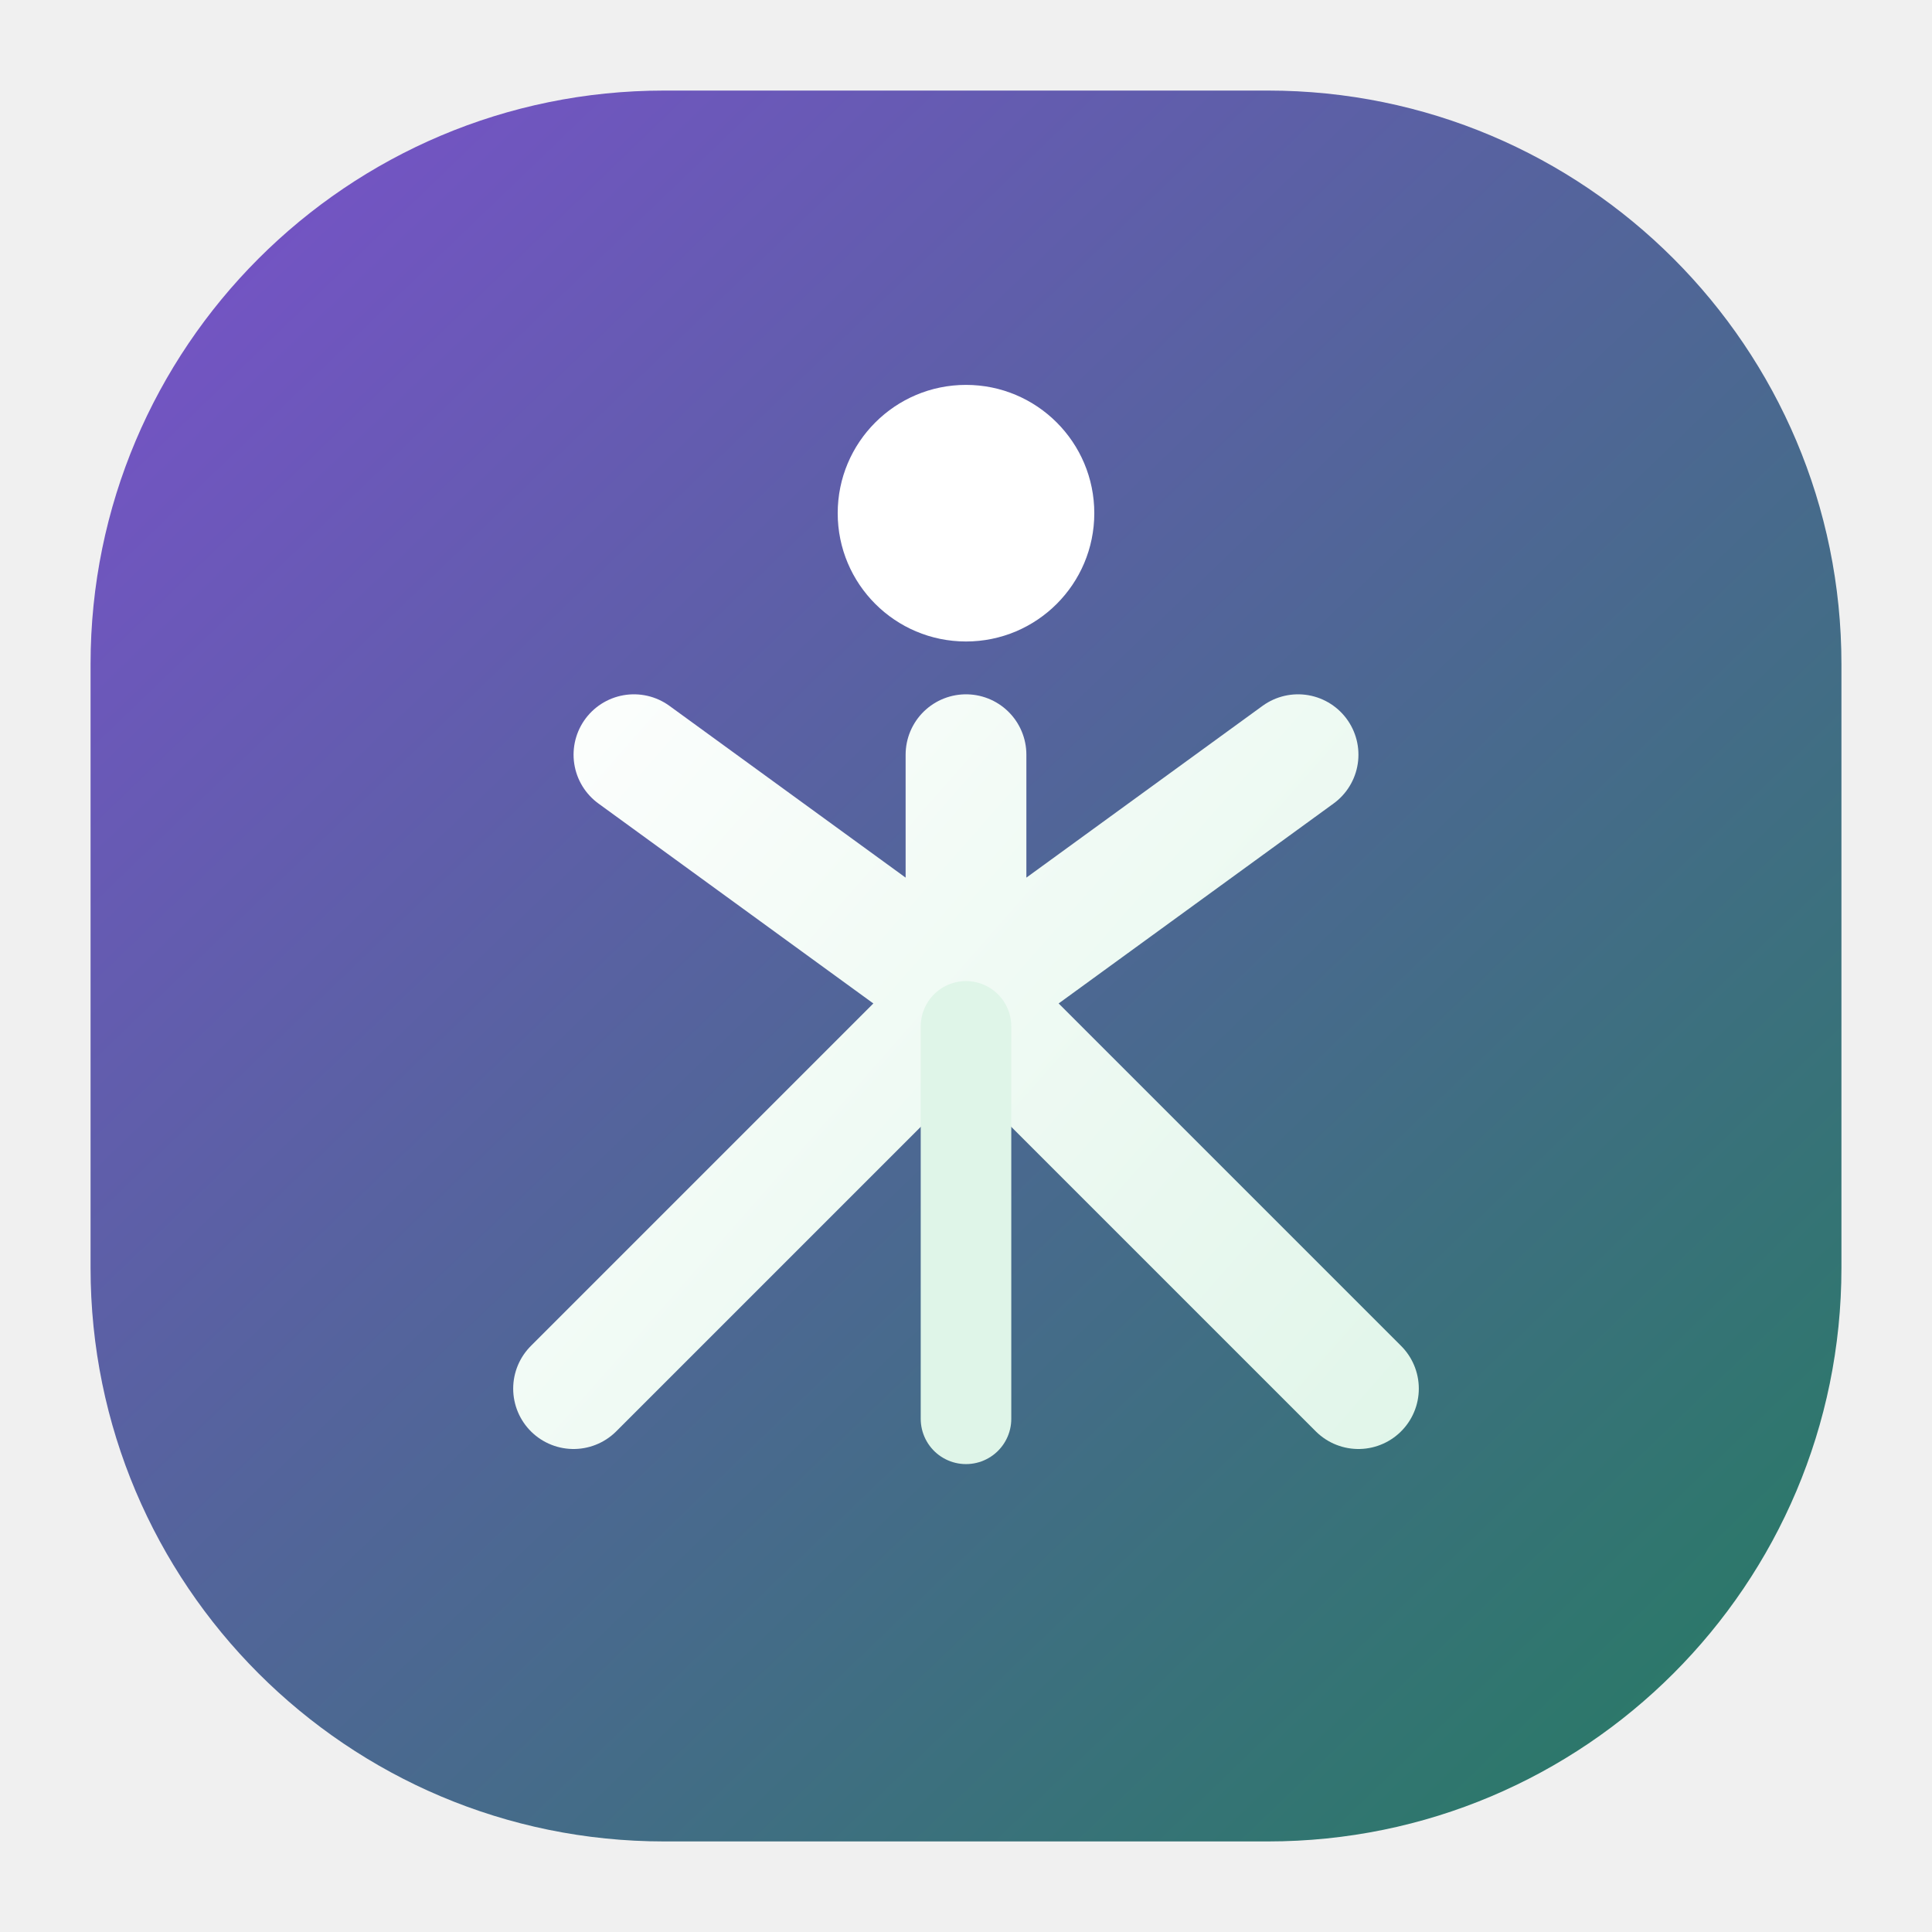
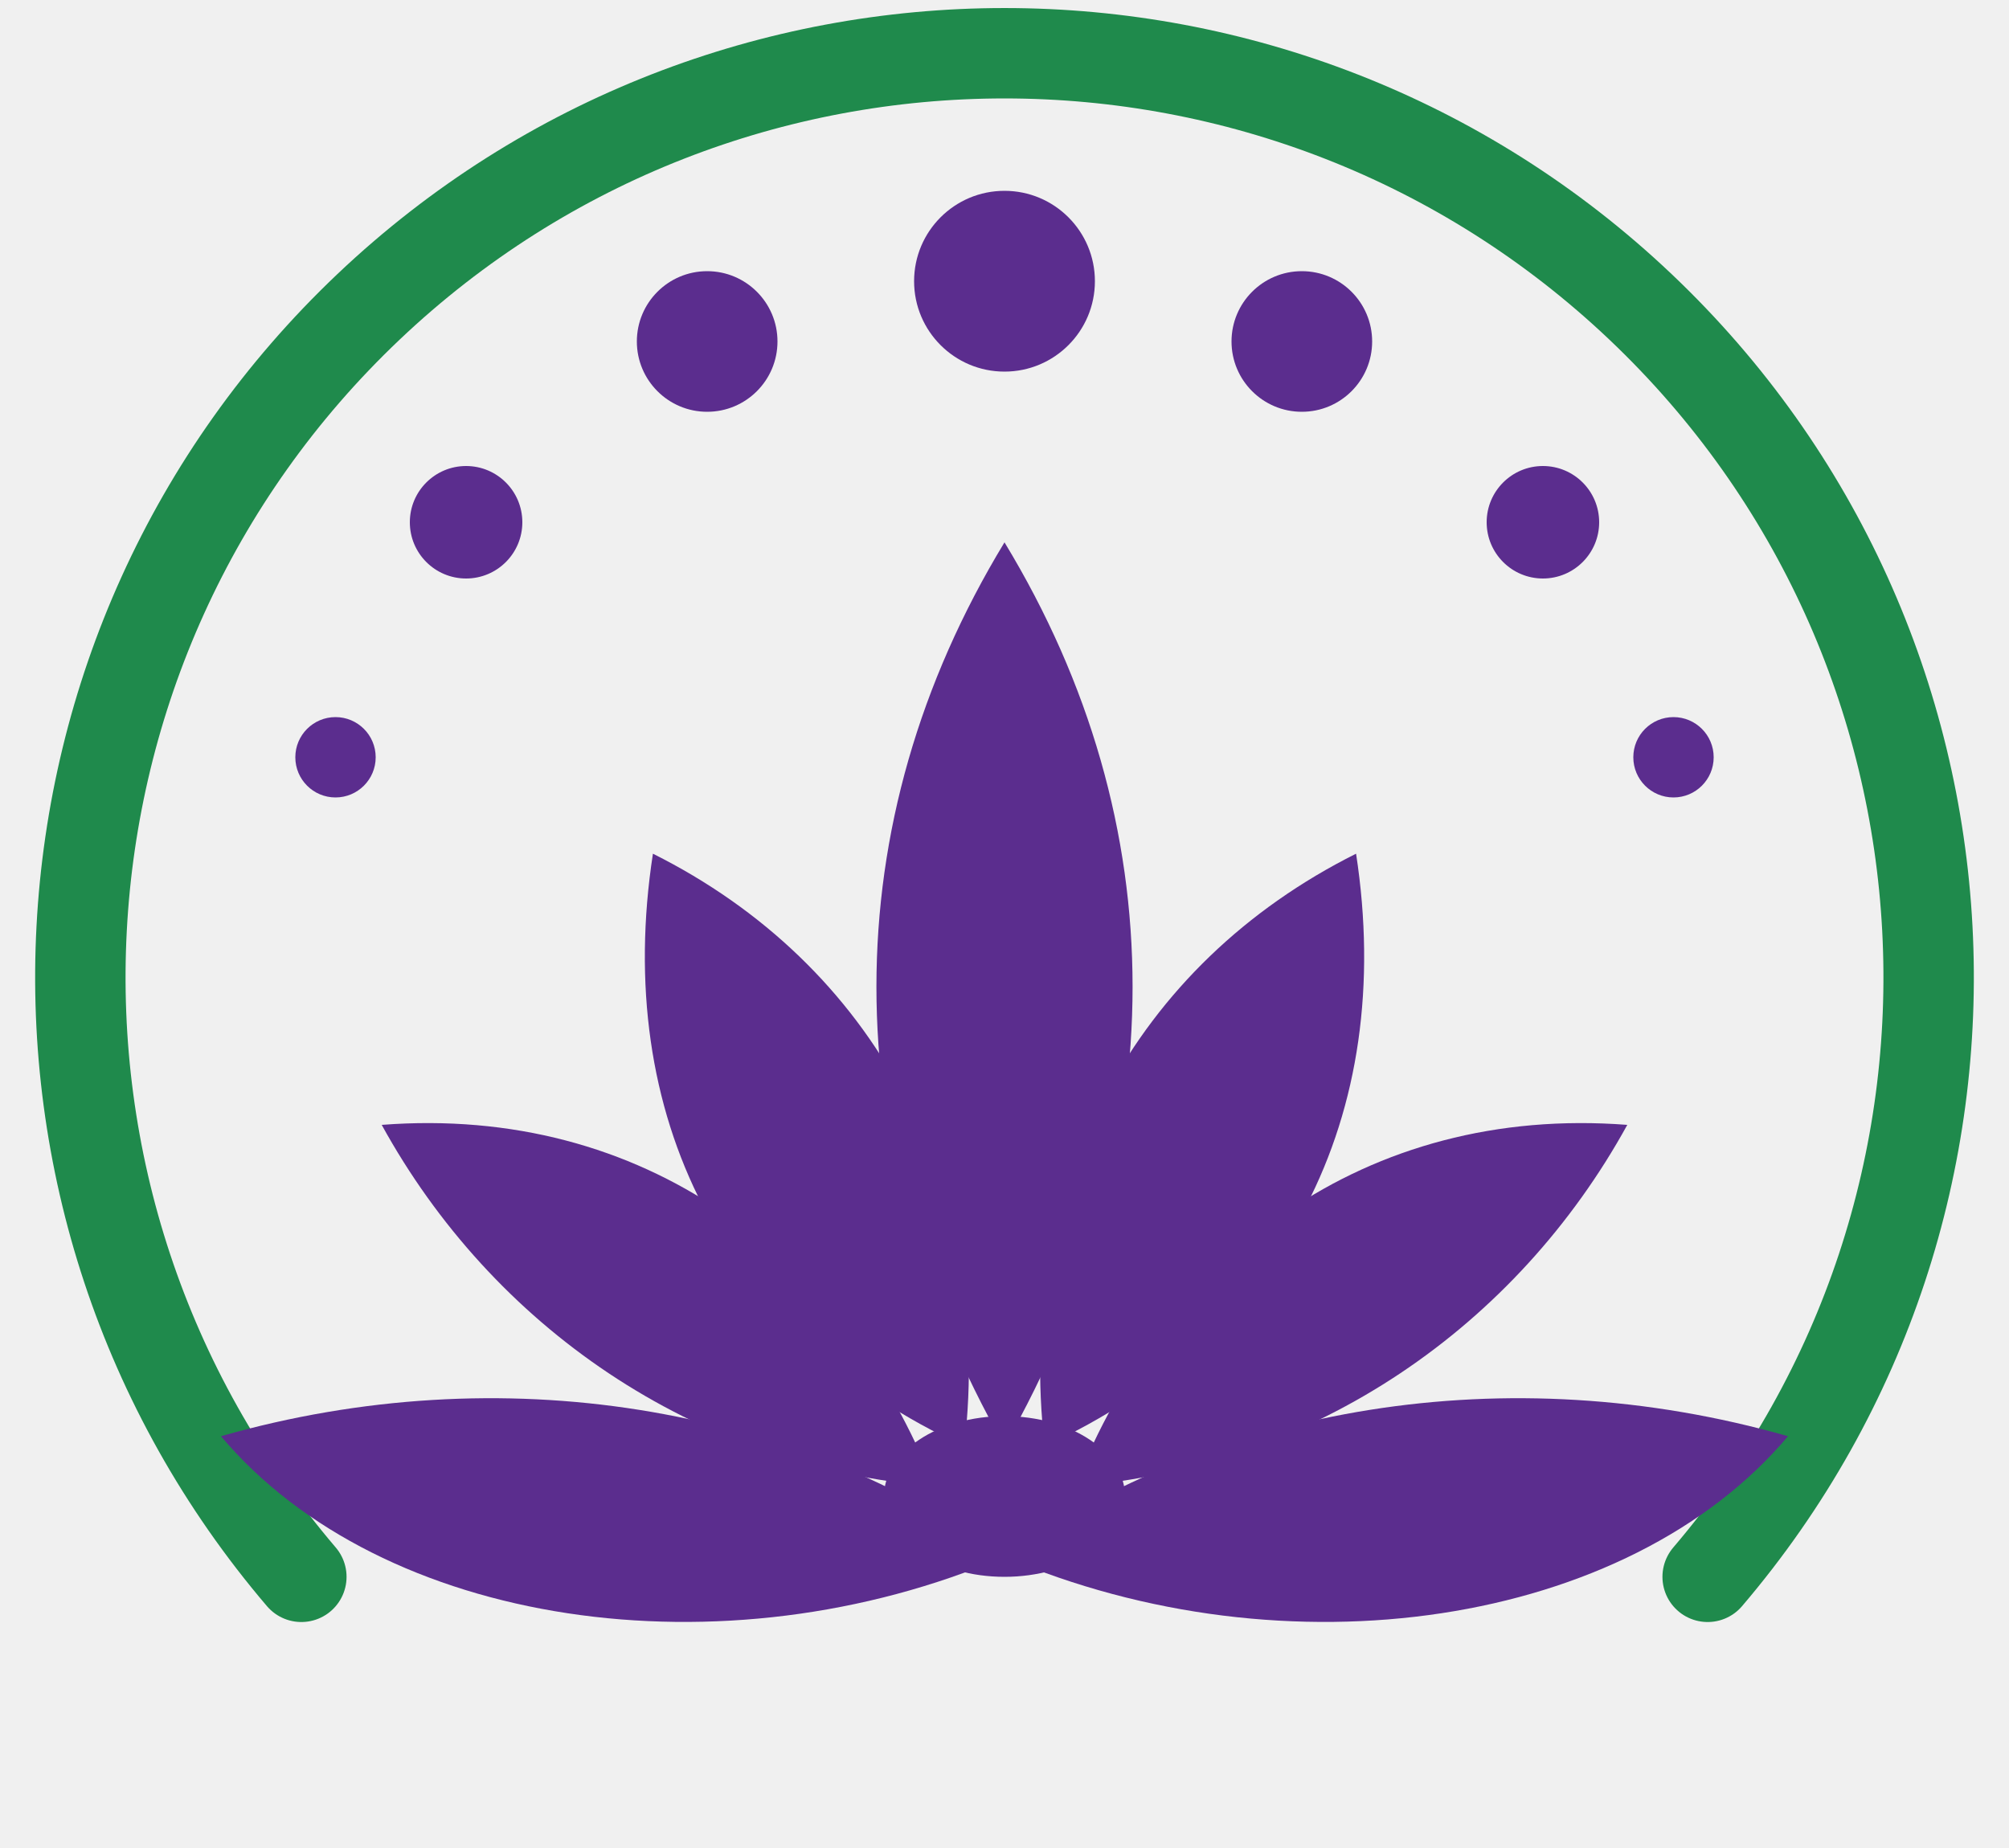
- <svg xmlns="http://www.w3.org/2000/svg" viewBox="0 0 64 64" fill="none">
-   <defs>
-     <linearGradient id="brand" x1="6" y1="5" x2="58" y2="59" gradientUnits="userSpaceOnUse">
-       <stop stop-color="#7752c8" />
-       <stop offset="1" stop-color="#287a65" />
-     </linearGradient>
-     <linearGradient id="motion" x1="17" y1="19" x2="50" y2="48" gradientUnits="userSpaceOnUse">
-       <stop stop-color="#fff" />
-       <stop offset="1" stop-color="#dff5e8" />
-     </linearGradient>
-   </defs>
-   <rect x="3" y="3" width="58" height="58" rx="19" fill="url(#brand)" />
-   <circle cx="32" cy="17" r="4.25" fill="#fff" />
-   <path d="M32 25v8m0 0L19 46m13-13 13 13M21 25l11 8 11-8" stroke="url(#motion)" stroke-linecap="round" stroke-linejoin="round" stroke-width="4" />
-   <path d="M32 34v13" stroke="#dff5e8" stroke-linecap="round" stroke-width="3" />
+ <svg xmlns="http://www.w3.org/2000/svg" viewBox="20 8 200 184">
+   <path d="M50 165A92 92 0 1 1 190 165" fill="none" stroke="#1f8a4c" stroke-width="9" stroke-linecap="round" />
+   <g fill="#5b2d8e">
+     <circle cx="120" cy="36" r="9" />
+     <circle cx="90.4" cy="42" r="7" />
+     <circle cx="149.6" cy="42" r="7" />
+     <circle cx="66.4" cy="60" r="5.6" />
+     <circle cx="173.6" cy="60" r="5.6" />
+     <circle cx="53.4" cy="83.4" r="4" />
+     <circle cx="186.6" cy="83.4" r="4" />
+     <ellipse cx="120" cy="157" rx="12" ry="8" />
+     <path d="M120 62C137 90 137 122 120 152 103 122 103 90 120 62Z" />
+     <path d="M116 152C92 141 81 119 85 93 107 104 119 126 116 152Z" />
+     <path d="M124 152C148 141 159 119 155 93 133 104 121 126 124 152Z" />
+     <path d="M113 156C89 154 69 140 58 120 84 118 104 133 113 156Z" />
+     <path d="M127 156C151 154 171 140 182 120 156 118 136 133 127 156Z" />
+     <path d="M120 163C99 148 70 143 42 151 58 170 92 175 120 163Z" />
+     <path d="M120 163C141 148 170 143 198 151 182 170 148 175 120 163Z" />
+   </g>
</svg>
